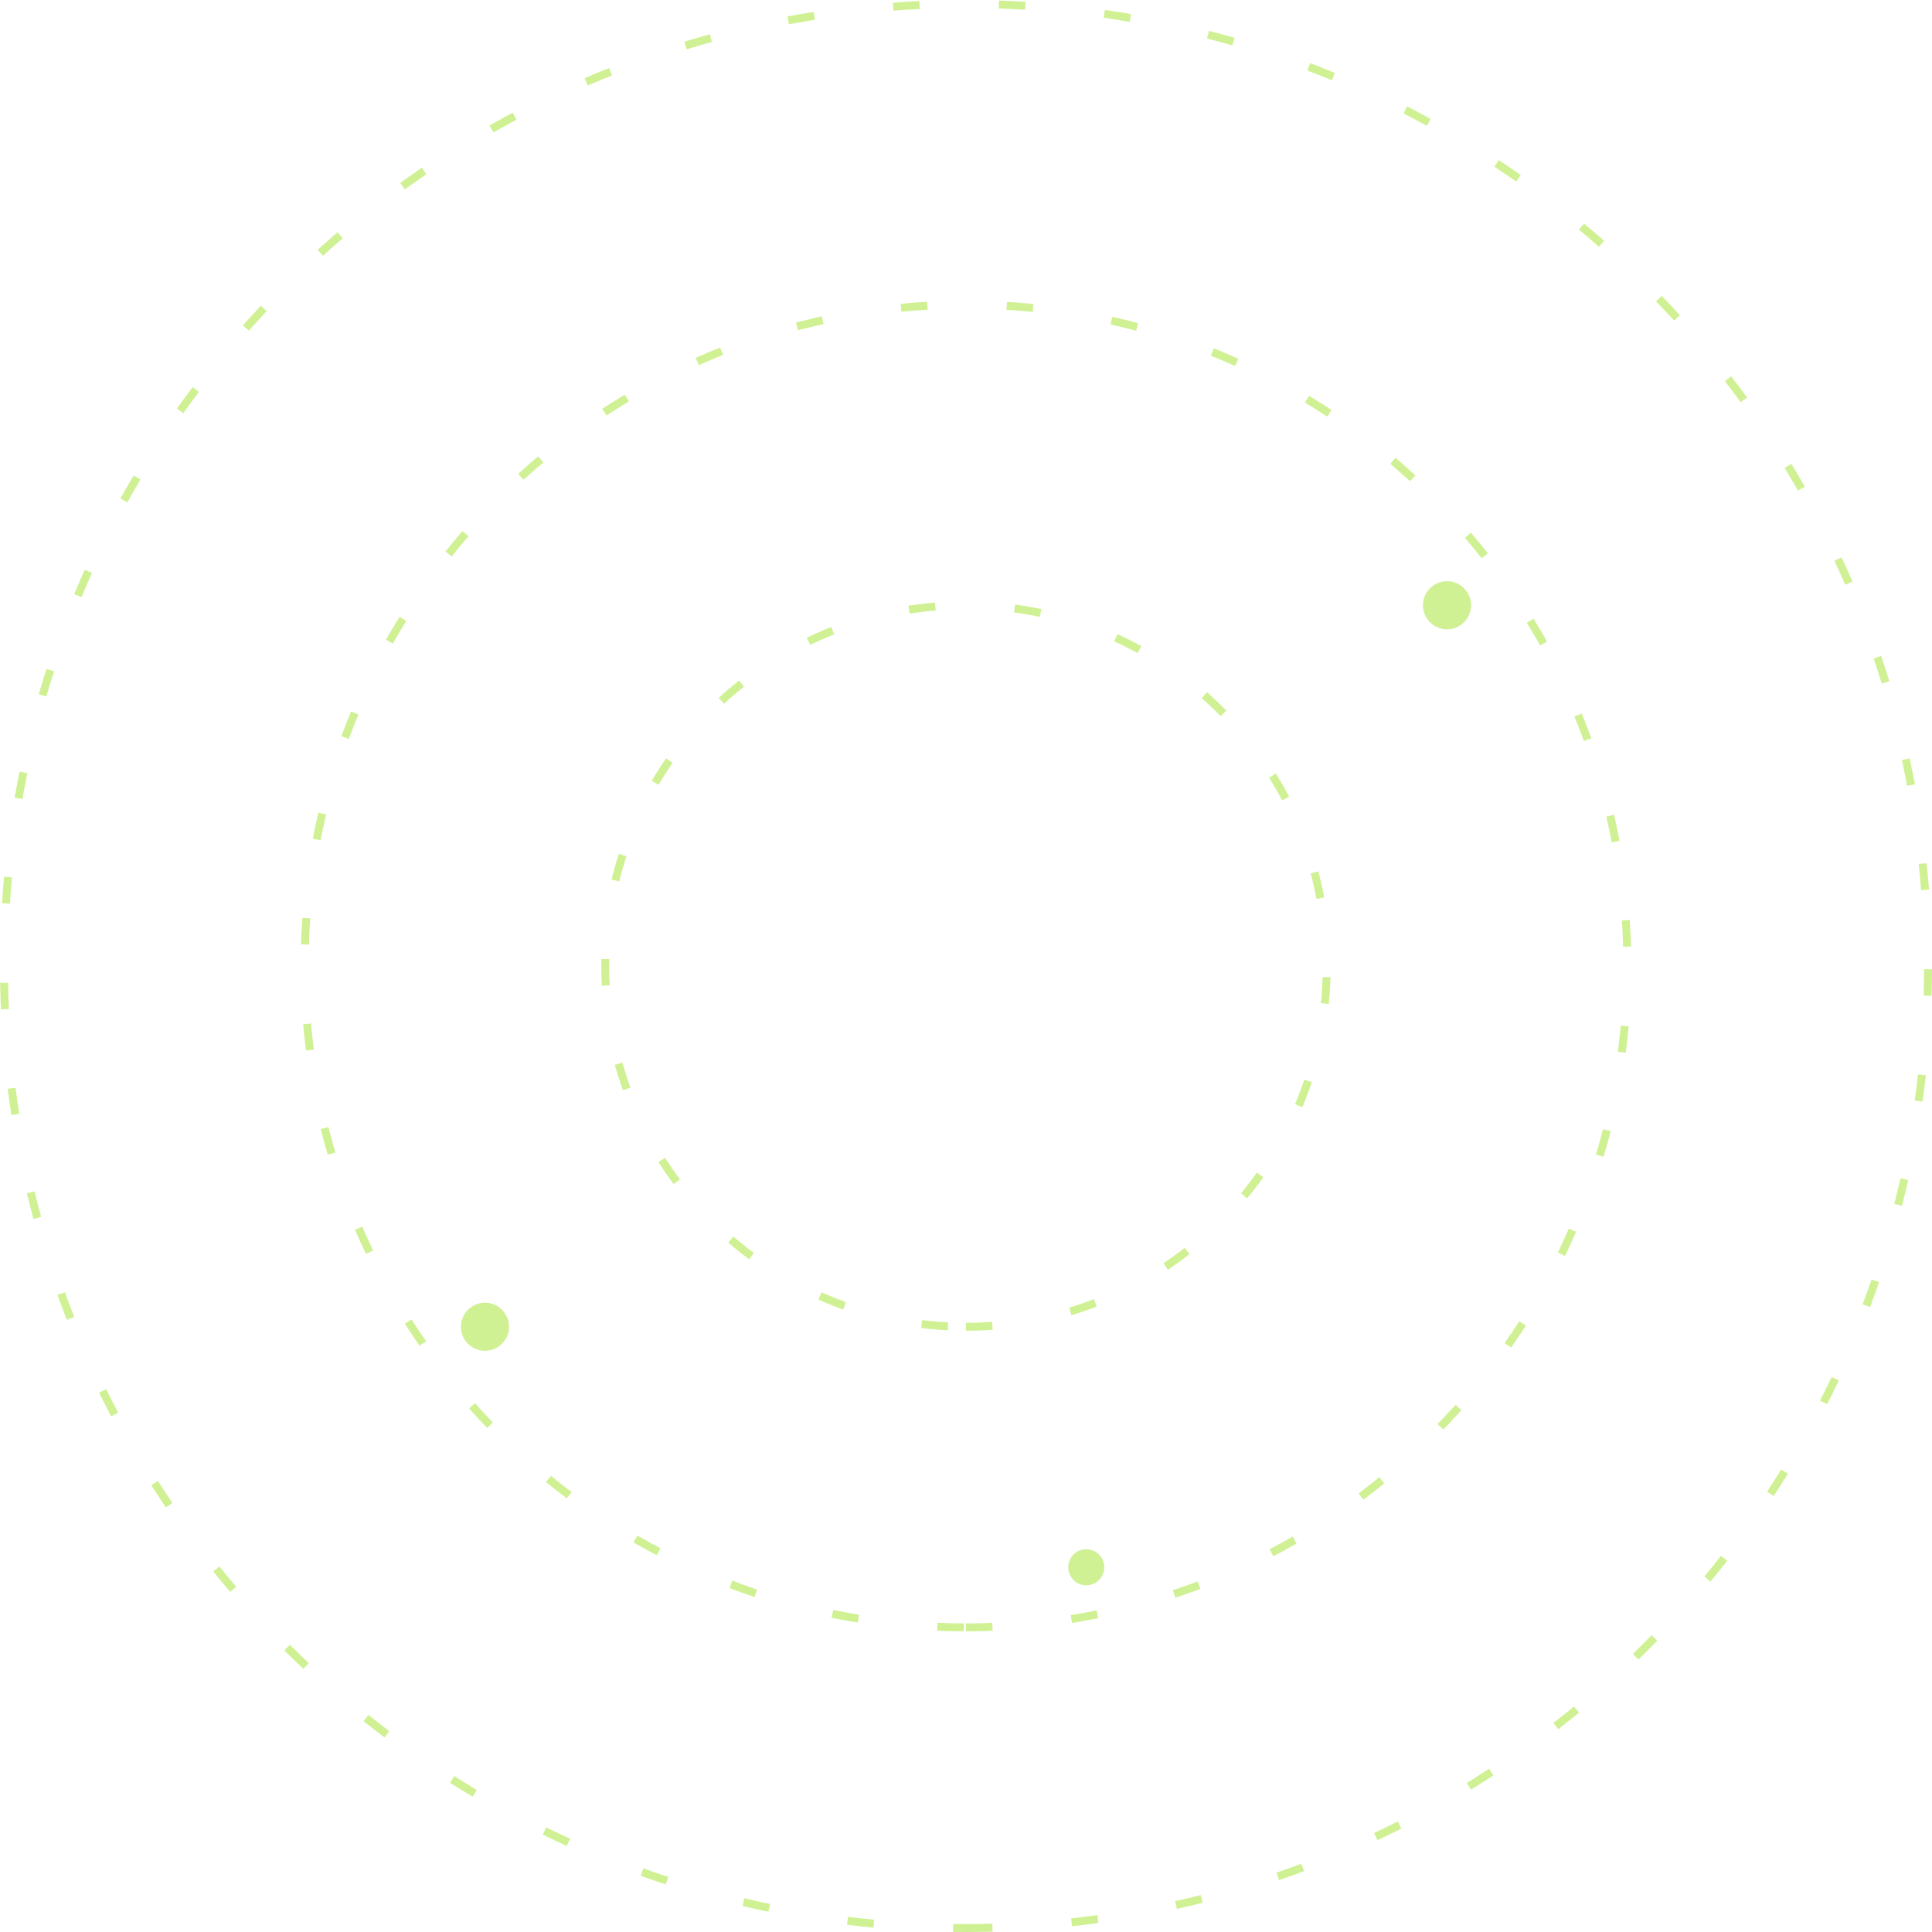
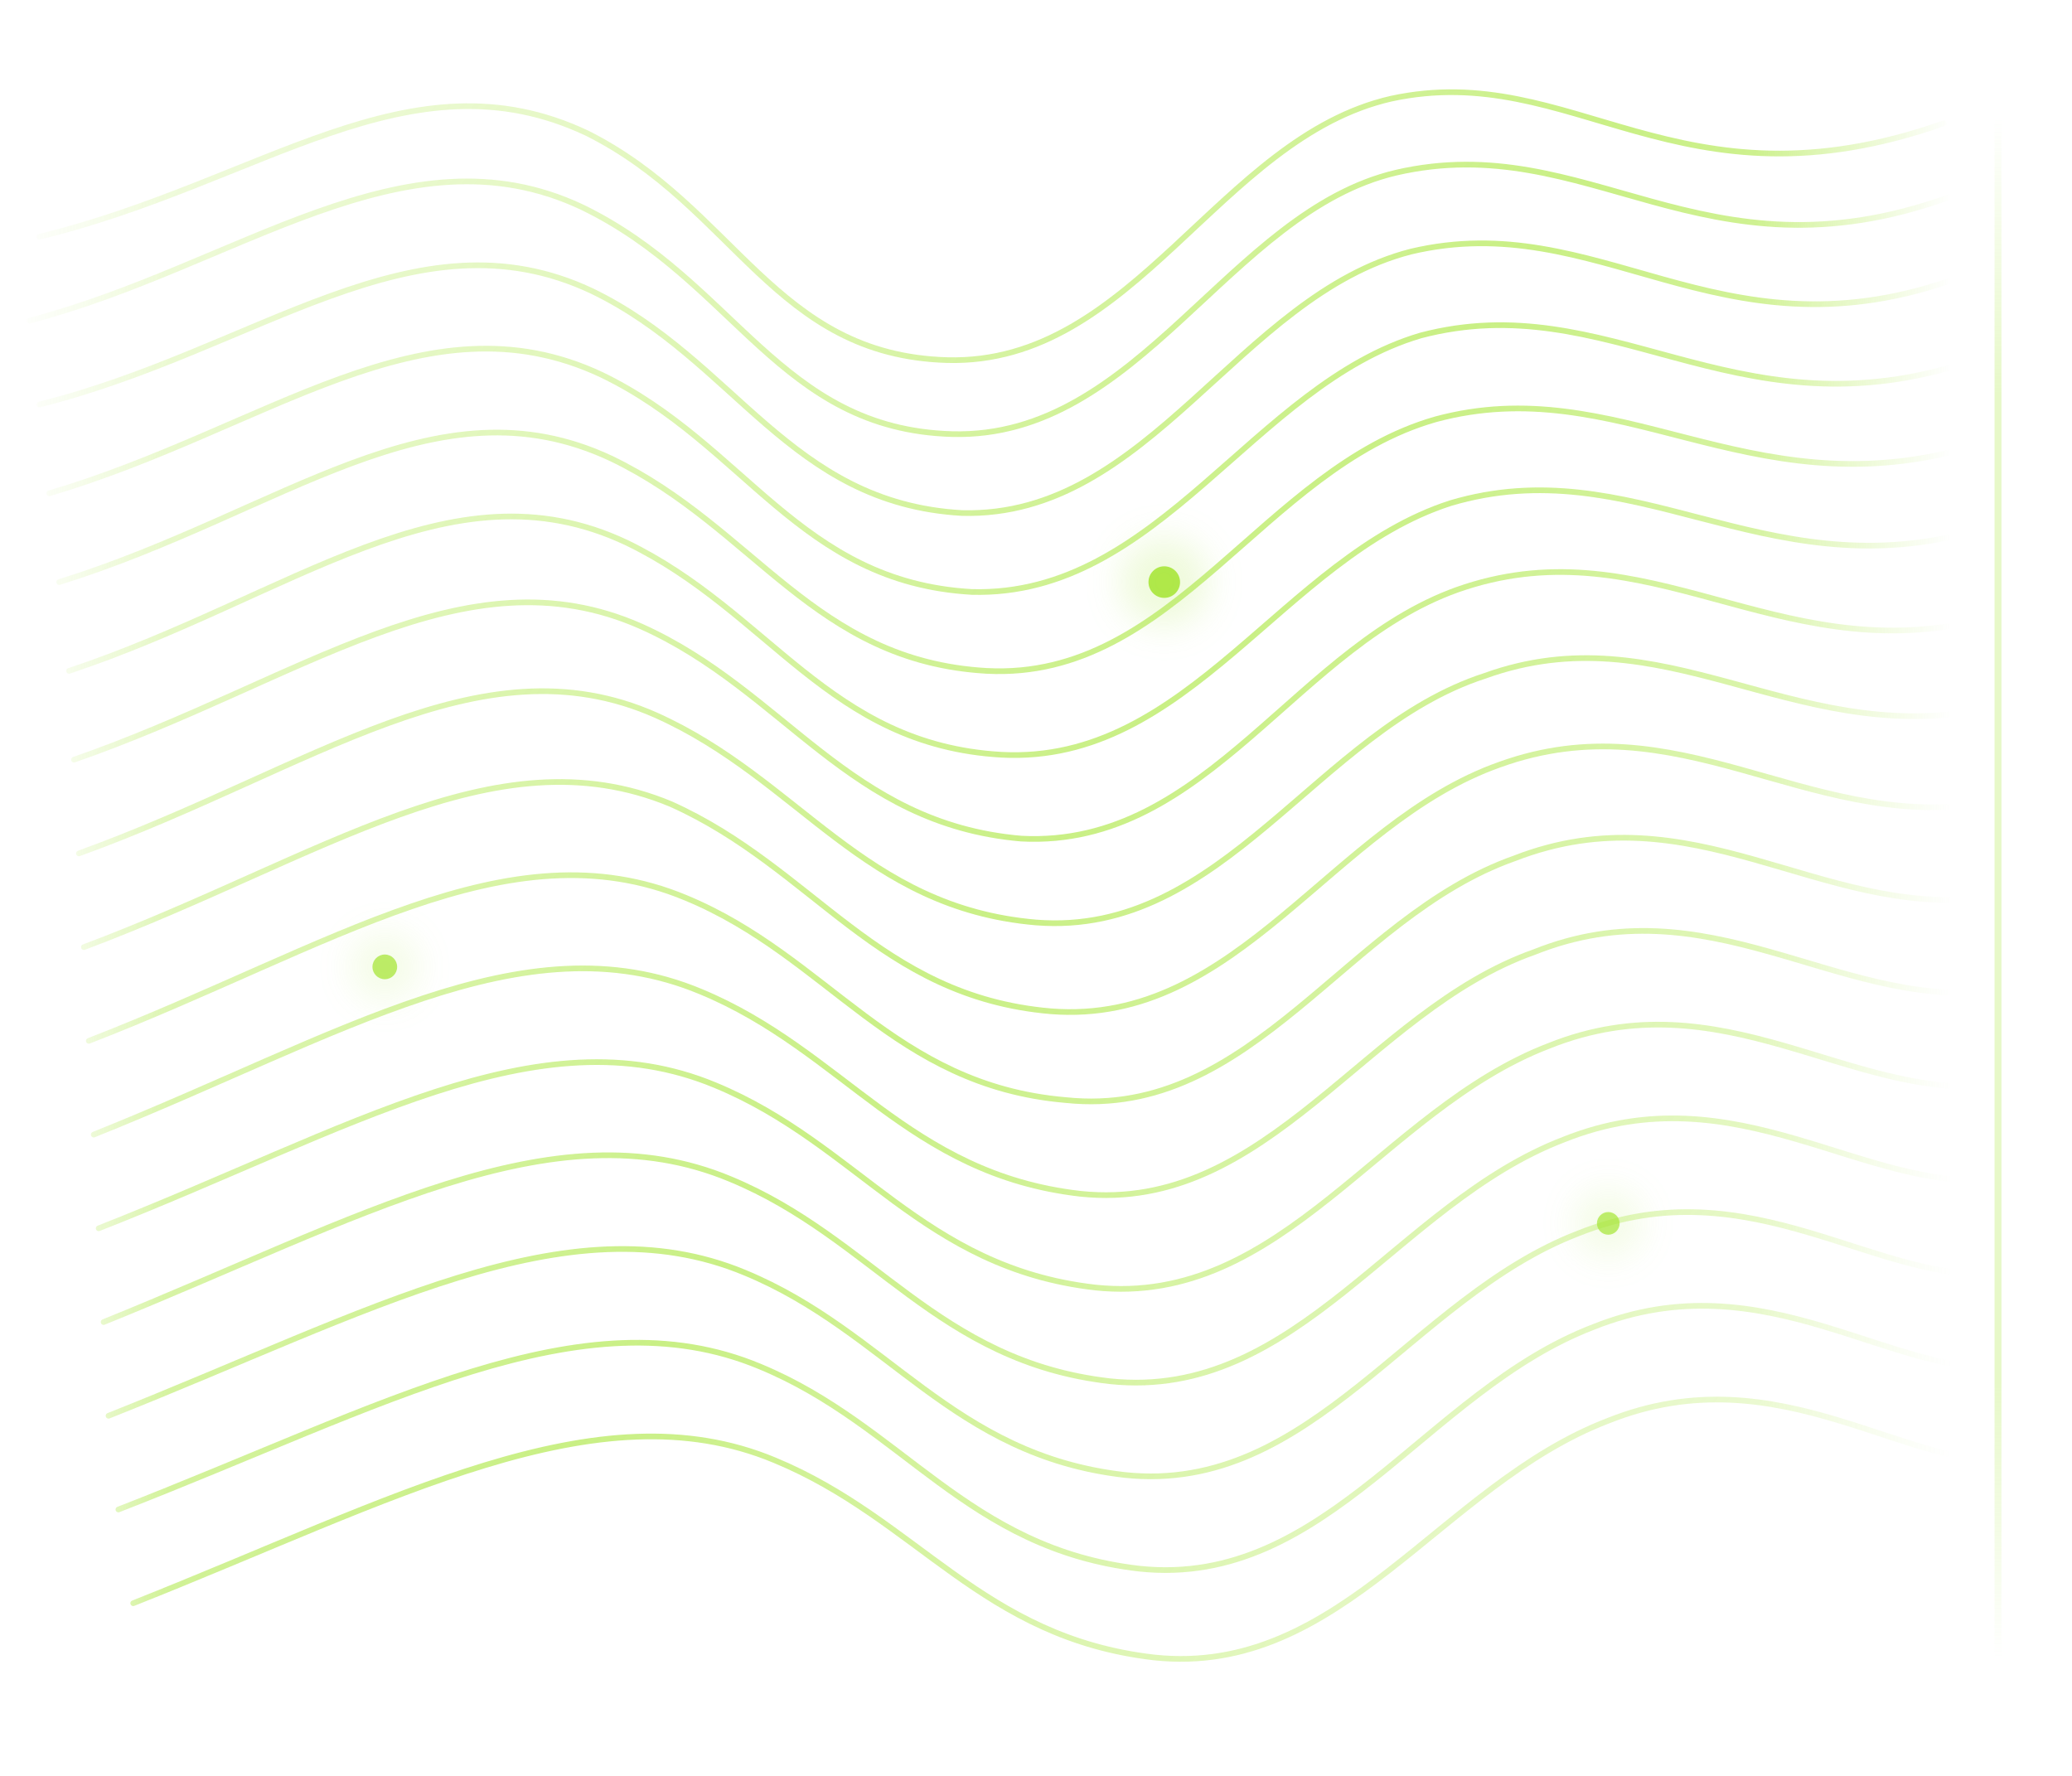
- <svg xmlns="http://www.w3.org/2000/svg" preserveAspectRatio="none" overflow="visible" style="display: block;" width="360.721" height="360.721" viewBox="0 0 360.721 360.721" fill="none">
-   <g id="Vector" opacity="0.55">
-     <path id="Orbit / Outer" d="M180.36 359.98C279.561 359.98 359.98 279.561 359.98 180.36C359.98 81.159 279.561 0.741 180.36 0.741C81.159 0.741 0.741 81.159 0.741 180.36C0.741 279.561 81.159 359.98 180.36 359.98Z" stroke="#A8E63A" stroke-width="1.482" stroke-dasharray="4.94 14.82" />
-     <path id="Orbit / Middle" d="M180.359 303.848C248.559 303.848 303.847 248.561 303.847 180.36C303.847 112.159 248.559 56.872 180.359 56.872C112.158 56.872 56.87 112.159 56.87 180.36C56.87 248.561 112.158 303.848 180.359 303.848Z" stroke="#A8E63A" stroke-width="1.482" stroke-dasharray="4.94 14.82" />
-     <path id="Orbit / Inner" d="M180.359 247.718C217.559 247.718 247.716 217.561 247.716 180.36C247.716 143.16 217.559 113.003 180.359 113.003C143.159 113.003 113.002 143.16 113.002 180.36C113.002 217.561 143.159 247.718 180.359 247.718Z" stroke="#A8E63A" stroke-width="1.482" stroke-dasharray="4.94 14.82" />
-     <g id="Orbit / Dots">
-       <path id="Vector_2" d="M270.17 117.494C272.65 117.494 274.66 115.483 274.66 113.003C274.66 110.523 272.65 108.513 270.17 108.513C267.69 108.513 265.679 110.523 265.679 113.003C265.679 115.483 267.69 117.494 270.17 117.494Z" fill="#A8E63A" />
-       <path id="Vector_3" d="M90.551 252.208C93.031 252.208 95.041 250.198 95.041 247.718C95.041 245.238 93.031 243.227 90.551 243.227C88.071 243.227 86.06 245.238 86.06 247.718C86.06 250.198 88.071 252.208 90.551 252.208Z" fill="#A8E63A" />
-       <path id="Vector_4" d="M202.813 295.99C204.673 295.99 206.181 294.482 206.181 292.622C206.181 290.762 204.673 289.254 202.813 289.254C200.953 289.254 199.445 290.762 199.445 292.622C199.445 294.482 200.953 295.99 202.813 295.99Z" fill="#A8E63A" />
-     </g>
+ <svg xmlns="http://www.w3.org/2000/svg" width="420" height="360" viewBox="0 0 420 360" fill="none">
+   <defs>
+     <linearGradient id="topo-stroke" x1="24" y1="32" x2="392" y2="326" gradientUnits="userSpaceOnUse">
+       <stop stop-color="#A8E63A" stop-opacity="0.16" />
+       <stop offset="0.5" stop-color="#A8E63A" stop-opacity="0.62" />
+       <stop offset="1" stop-color="#A8E63A" stop-opacity="0.12" />
+     </linearGradient>
+     <linearGradient id="divider" x1="0" y1="24" x2="0" y2="336" gradientUnits="userSpaceOnUse">
+       <stop stop-color="#A8E63A" stop-opacity="0" />
+       <stop offset="0.18" stop-color="#A8E63A" stop-opacity="0.28" />
+       <stop offset="0.82" stop-color="#A8E63A" stop-opacity="0.28" />
+       <stop offset="1" stop-color="#A8E63A" stop-opacity="0" />
+     </linearGradient>
+     <linearGradient id="edge-fade" x1="0" y1="0" x2="1" y2="0">
+       <stop stop-color="white" stop-opacity="0" />
+       <stop offset="0.08" stop-color="white" />
+       <stop offset="0.9" stop-color="white" />
+       <stop offset="1" stop-color="white" stop-opacity="0" />
+     </linearGradient>
+     <mask id="soft-edges">
+       <rect width="398" height="360" fill="url(#edge-fade)" />
+     </mask>
+     <filter id="soft-glow" x="-100%" y="-100%" width="300%" height="300%">
+       <feGaussianBlur stdDeviation="3.5" />
+     </filter>
+   </defs>
+   <g mask="url(#soft-edges)" stroke="url(#topo-stroke)" stroke-width="1.15" stroke-linecap="round" stroke-linejoin="round" vector-effect="non-scaling-stroke">
+     <path d="M8 48C53 37 83 10 119 27C149 42 157 72 192 73C230 74 247 28 282 20C319 12 340 44 394 25" />
+     <path d="M6 65C48 54 82 25 118 42C149 57 158 87 193 88C231 89 249 43 283 35C322 26 345 58 395 40" />
+     <path d="M8 82C52 71 84 42 120 59C149 73 160 102 195 104C233 105 251 60 286 51C324 42 348 73 395 57" />
+     <path d="M10 100C54 87 86 59 122 76C151 90 162 118 197 120C235 121 254 78 288 68C326 58 351 88 397 74" />
+     <path d="M12 118C57 104 88 76 124 93C153 107 165 134 200 136C238 138 256 95 291 85C328 75 354 103 398 91" />
+     <path d="M14 136C59 121 91 93 127 110C156 124 168 151 203 153C241 155 260 113 294 102C331 91 357 119 399 108" />
+     <path d="M15 154C61 138 94 111 130 127C159 140 172 167 207 170C245 172 263 130 297 119C334 107 360 135 400 126" />
+     <path d="M16 173C63 156 97 129 133 145C162 158 175 184 210 187C248 190 267 148 301 137C337 124 363 151 401 144" />
+     <path d="M17 192C65 174 100 148 136 163C165 176 178 202 213 205C251 208 270 167 304 155C340 142 366 168 401 163" />
+     <path d="M18 211C67 192 103 167 139 182C168 194 181 220 216 223C254 227 273 186 307 174C343 160 369 186 402 182" />
+     <path d="M19 230C69 210 106 186 142 201C171 213 184 238 219 242C257 246 277 205 311 193C346 179 372 204 403 201" />
+     <path d="M20 249C71 229 109 205 145 220C174 232 187 257 222 261C260 265 280 225 314 212C349 198 375 223 404 220" />
+     <path d="M21 268C73 247 112 224 148 239C177 251 190 276 225 280C263 284 283 244 317 231C352 217 378 242 405 239" />
+     <path d="M22 287C75 266 115 243 151 258C180 270 193 295 228 299C266 303 286 263 320 250C355 236 381 261 406 258" />
+     <path d="M24 306C78 285 118 262 154 277C183 289 196 314 231 318C269 322 289 282 323 269C358 255 384 280 408 277" />
+     <path d="M27 325C80 304 121 281 157 296C186 308 199 332 234 336C272 340 292 301 326 288C361 274 387 299 410 296" />
+   </g>
+   <path d="M405 24V336" stroke="url(#divider)" stroke-width="1.4" stroke-linecap="round" />
+   <g fill="#A8E63A">
+     <circle cx="78" cy="196" r="2.5" opacity="0.75" />
+     <circle cx="78" cy="196" r="7" opacity="0.12" filter="url(#soft-glow)" />
+     <circle cx="236" cy="118" r="3.2" opacity="0.9" />
+     <circle cx="236" cy="118" r="9" opacity="0.18" filter="url(#soft-glow)" />
+     <circle cx="326" cy="248" r="2.3" opacity="0.72" />
+     <circle cx="326" cy="248" r="7" opacity="0.12" filter="url(#soft-glow)" />
  </g>
</svg>
